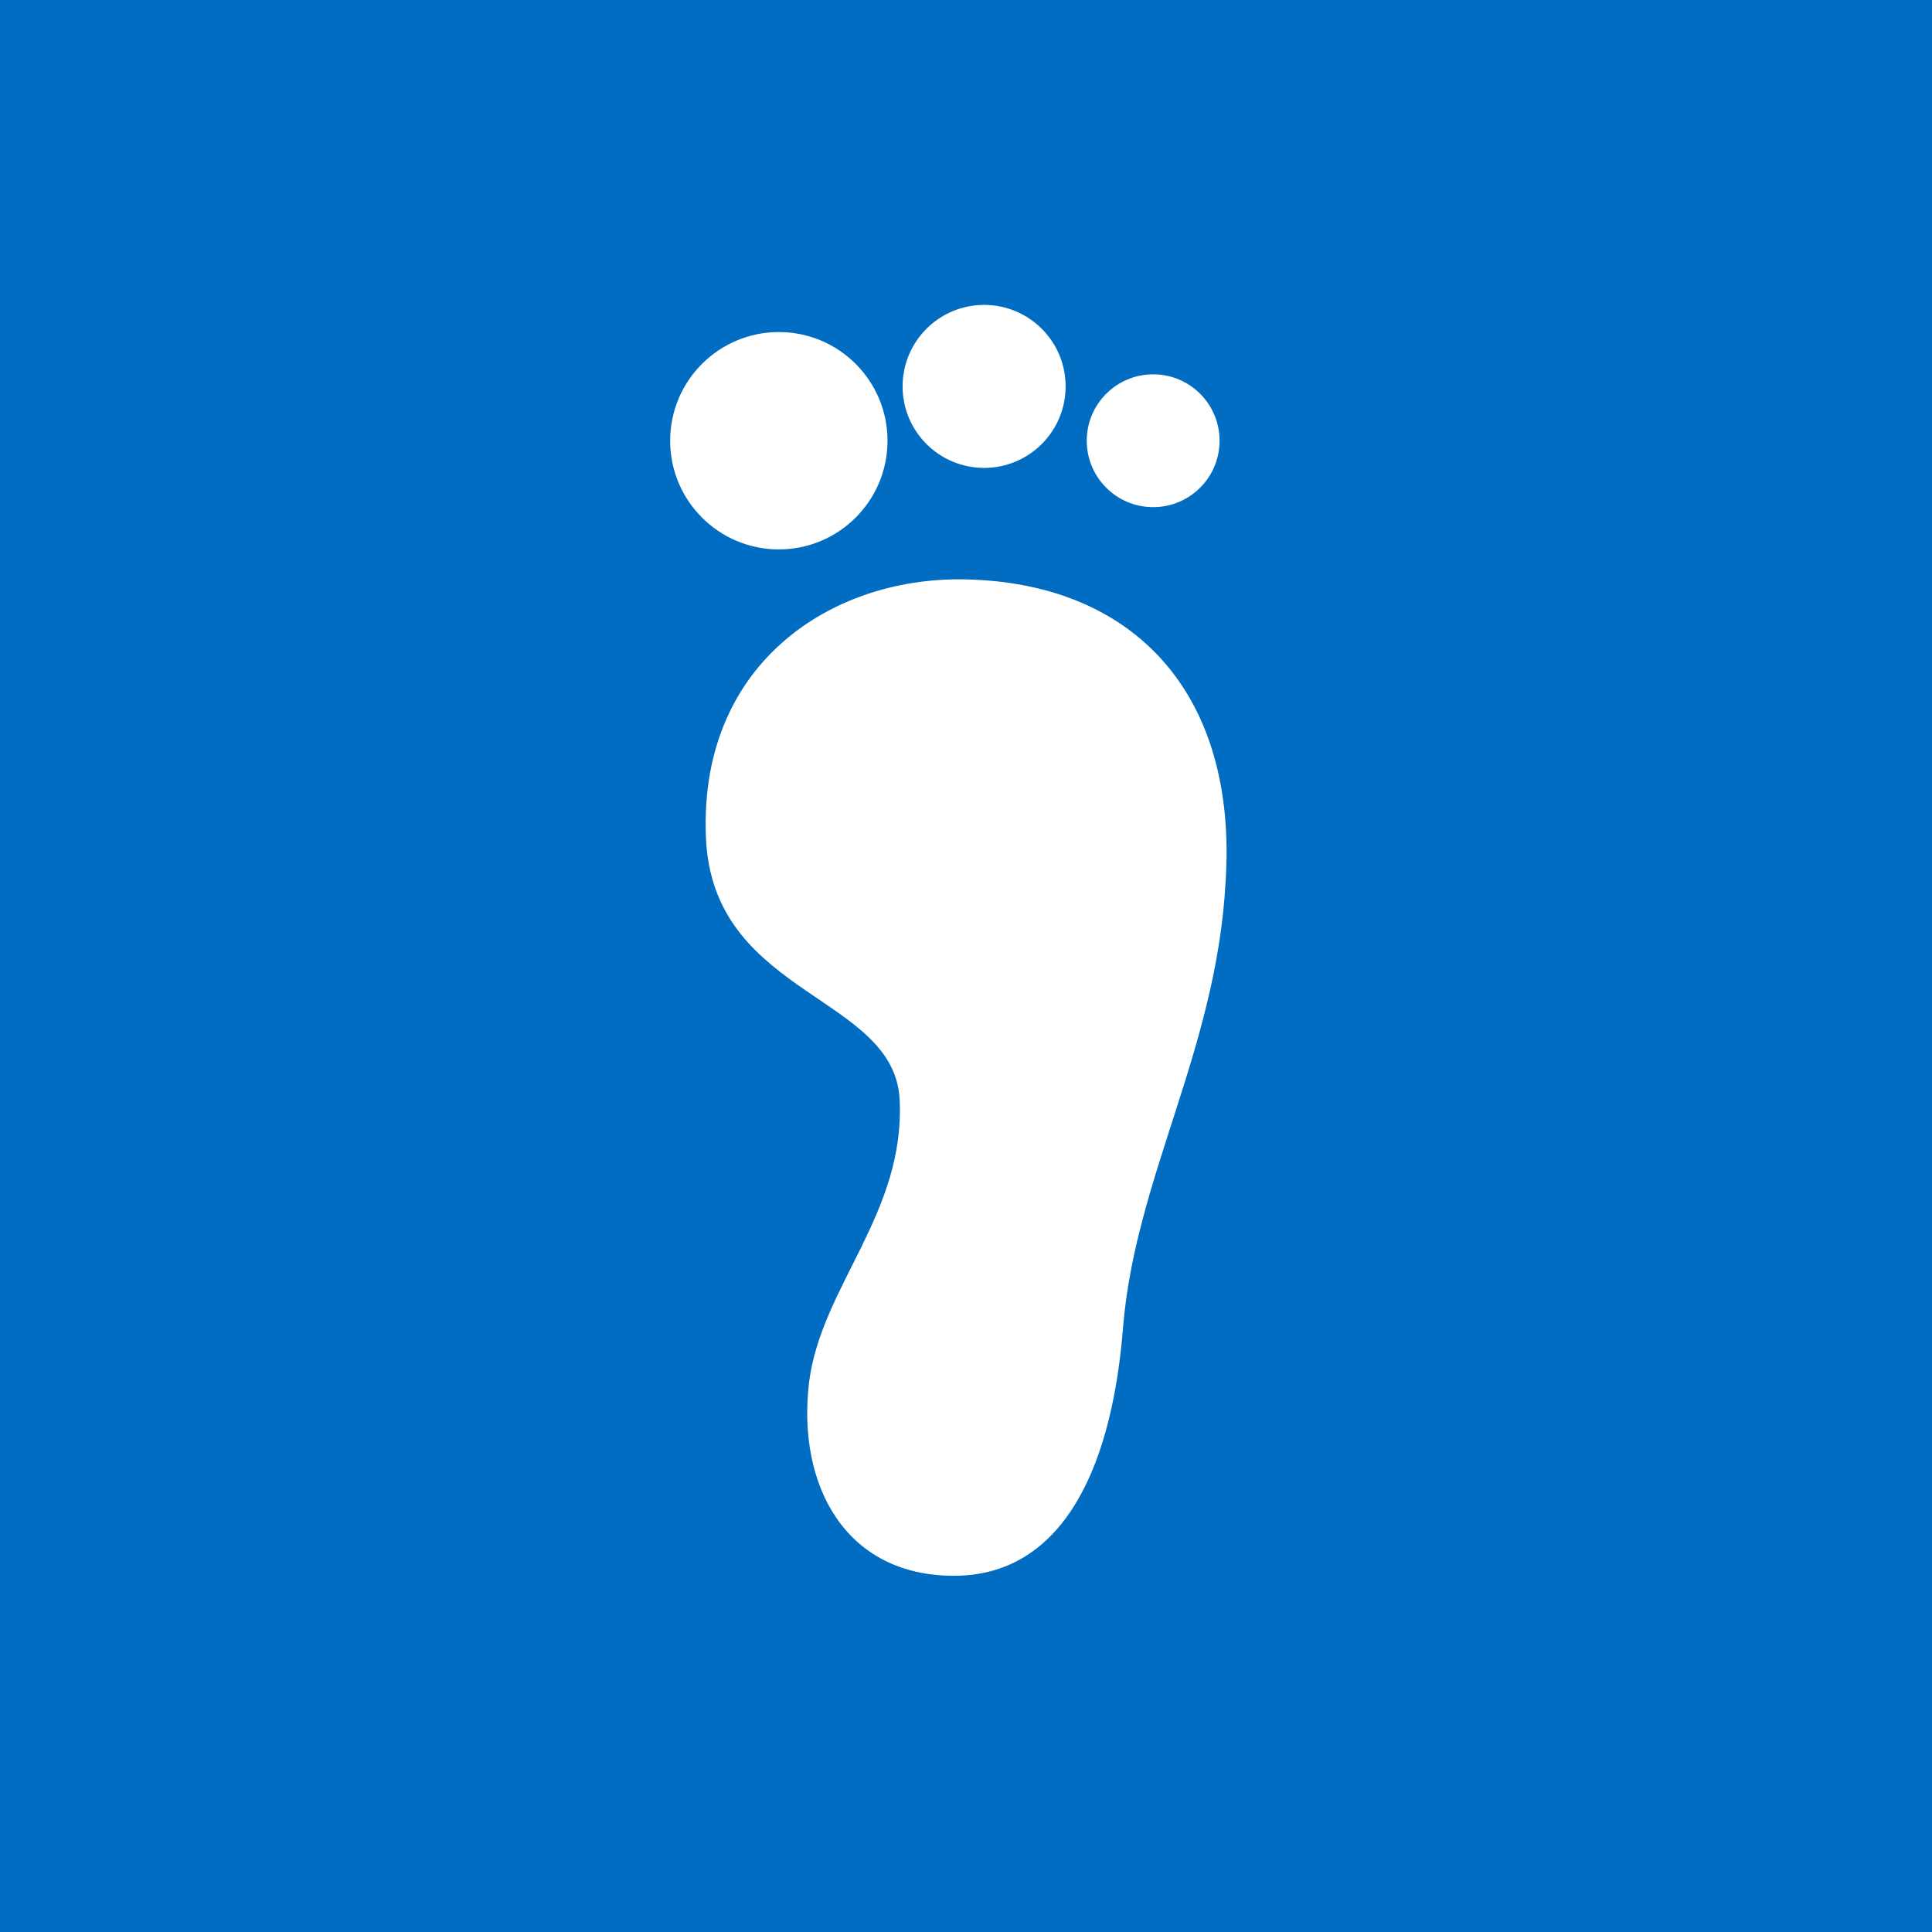
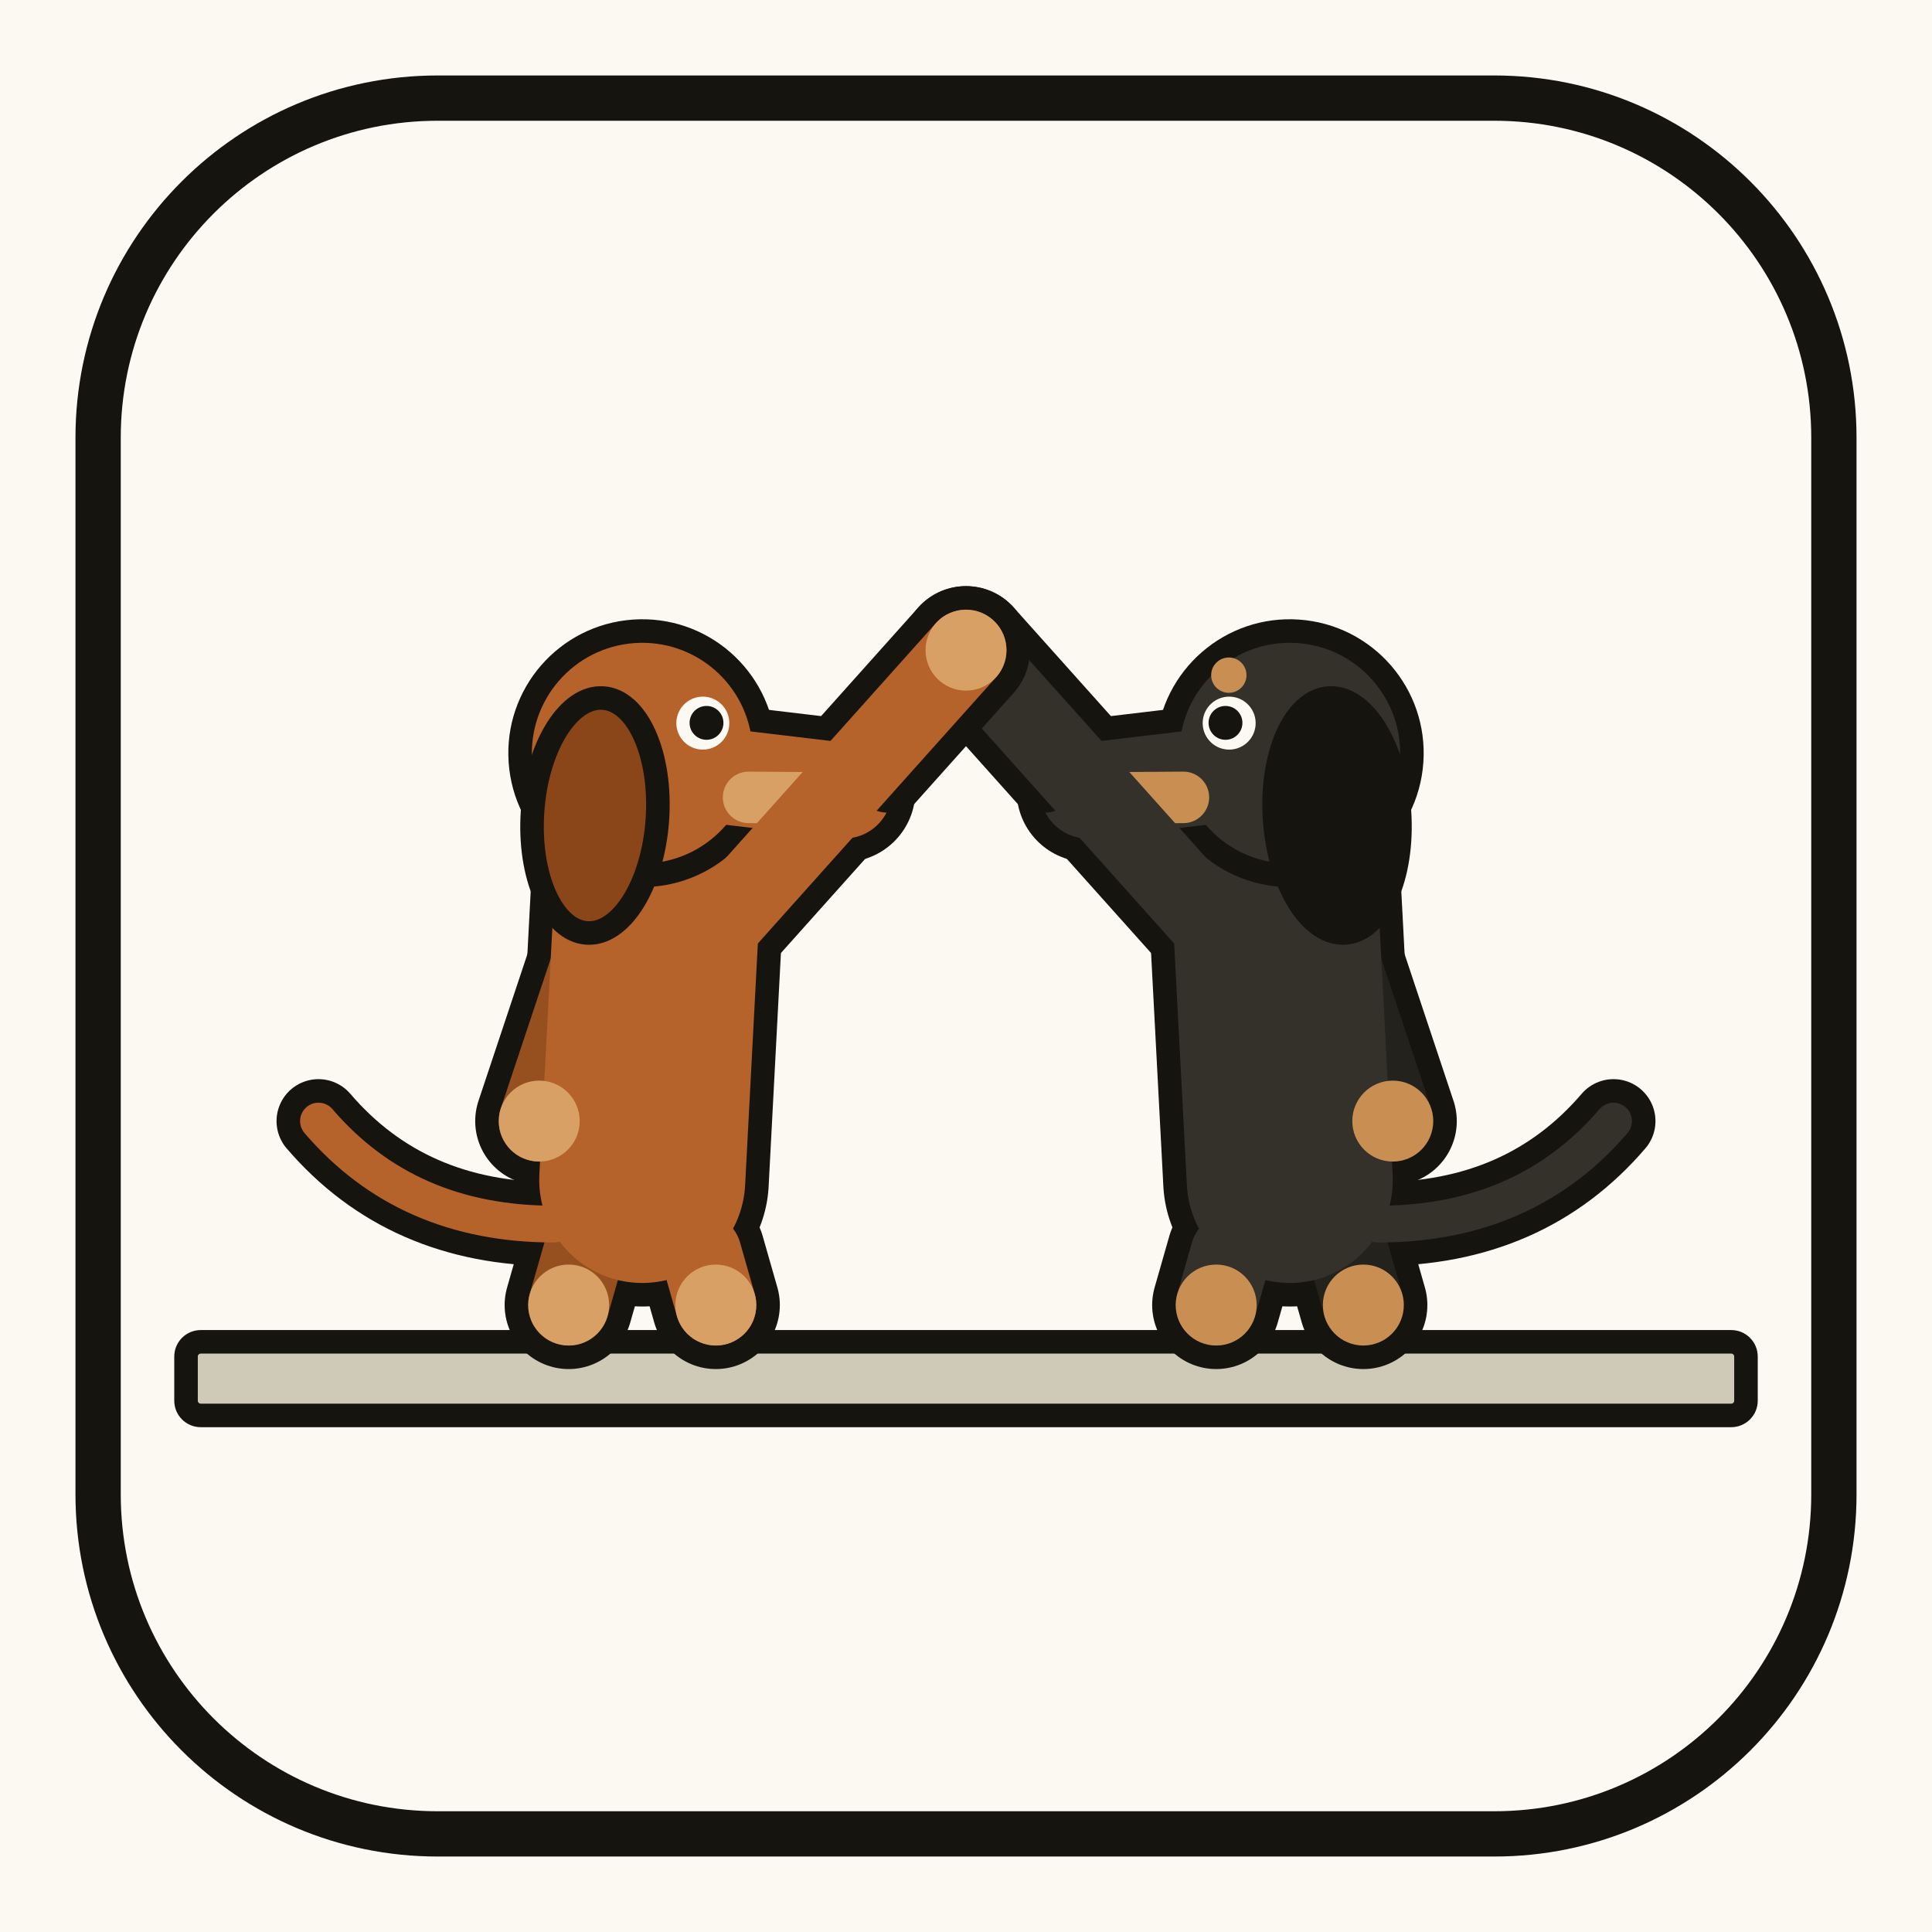
<svg xmlns="http://www.w3.org/2000/svg" viewBox="0 0 512 512">
-   <rect width="512" height="512" fill="#006dc3" />
-   <g fill="#ffffff" transform="translate(256 256) scale(0.8) translate(-266 -290)">
-     <g>
-       <path d="M180 250 C 176 190 222 160 268 162 C 322 164 356 200 352 262 C 349 318 322 360 318 410 C 314 460 296 492 262 492 C 226 492 210 462 214 428 C 218 396 246 372 244 334 C 242 300 184 300 180 250 Z" />
-       <circle cx="204" cy="116" r="36" />
-       <circle cx="272" cy="98" r="27" />
-       <circle cx="328" cy="116" r="22" />
+   <rect width="512" height="512" fill="#fbf9f2" />
+   <rect x="26" y="26" width="460" height="460" rx="90" fill="none" stroke="#16140f" stroke-width="12" />
+   <g transform="translate(256 262) scale(1.95) translate(-200 -74)">
+     <rect x="94" y="122" width="212" height="10" rx="2" fill="#cfc9b8" stroke="#16140f" stroke-width="3.2" />
+     <g transform="translate(144 0)">
+       <path d="M108 110 L110 117" fill="none" stroke="#16140f" stroke-width="17.4" stroke-linecap="round" stroke-linejoin="round" />
+       <path d="M106 68 L114 92" fill="none" stroke="#16140f" stroke-width="17.4" stroke-linecap="round" stroke-linejoin="round" />
+       <path d="M92 110 L90 117" fill="none" stroke="#16140f" stroke-width="17.4" stroke-linecap="round" stroke-linejoin="round" />
+       <path d="M90 66 L56 28" fill="none" stroke="#16140f" stroke-width="17.4" stroke-linecap="round" stroke-linejoin="round" />
+       <path d="M112 106 Q132 106 144 92" fill="none" stroke="#16140f" stroke-width="11.4" stroke-linecap="round" stroke-linejoin="round" />
+       <path d="M100 100 L98 62" fill="none" stroke="#16140f" stroke-width="34.4" stroke-linecap="round" stroke-linejoin="round" />
+       <path d="M108 110 L110 117" fill="none" stroke="#24221d" stroke-width="11" stroke-linecap="round" stroke-linejoin="round" />
+       <path d="M106 68 L114 92" fill="none" stroke="#24221d" stroke-width="11" stroke-linecap="round" stroke-linejoin="round" />
+       <path d="M112 106 Q132 106 144 92" fill="none" stroke="#34312b" stroke-width="5" stroke-linecap="round" stroke-linejoin="round" />
+       <path d="M100 100 L98 62" fill="none" stroke="#34312b" stroke-width="28" stroke-linecap="round" stroke-linejoin="round" />
+       <path d="M92 110 L90 117" fill="none" stroke="#34312b" stroke-width="11" stroke-linecap="round" stroke-linejoin="round" />
+       <circle cx="110" cy="117" r="5.5" fill="#c98f52" />
+       <circle cx="114" cy="92" r="5.5" fill="#c98f52" />
+       <circle cx="90" cy="117" r="5.5" fill="#c98f52" />
+       <g transform="translate(100 42) rotate(4)">
+         <circle r="18.2" fill="#16140f" />
+         <path d="M-6 3 L-27 7" fill="none" stroke="#16140f" stroke-width="19.4" stroke-linecap="round" stroke-linejoin="round" />
+         <circle r="15" fill="#34312b" />
+         <path d="M-6 3 L-27 7" fill="none" stroke="#34312b" stroke-width="13" stroke-linecap="round" stroke-linejoin="round" />
+         <path d="M-14 7 L-27 8" fill="none" stroke="#c98f52" stroke-width="7" stroke-linecap="round" stroke-linejoin="round" />
+         <circle cx="-33" cy="6" r="4.4" fill="#16140f" />
+         <circle cx="-8.5" cy="-3.5" r="3.6" fill="#fbf9f2" />
+         <circle cx="-9" cy="-3.5" r="2.3" fill="#16140f" />
+         <circle cx="-9" cy="-10" r="2.4" fill="#c98f52" />
+         <ellipse cx="7" cy="8" rx="8.5" ry="16" transform="rotate(-8 7 8)" fill="#16140f" stroke="#16140f" stroke-width="3.2" />
+       </g>
+       <path d="M90 66 L56 28" fill="none" stroke="#34312b" stroke-width="11" stroke-linecap="round" stroke-linejoin="round" />
+       <circle cx="56" cy="28" r="5.5" fill="#c98f52" />
+     </g>
+     <g transform="translate(256 0) scale(-1 1)">
+       <path d="M108 110 L110 117" fill="none" stroke="#16140f" stroke-width="17.4" stroke-linecap="round" stroke-linejoin="round" />
+       <path d="M106 68 L114 92" fill="none" stroke="#16140f" stroke-width="17.4" stroke-linecap="round" stroke-linejoin="round" />
+       <path d="M92 110 L90 117" fill="none" stroke="#16140f" stroke-width="17.4" stroke-linecap="round" stroke-linejoin="round" />
+       <path d="M90 66 L56 28" fill="none" stroke="#16140f" stroke-width="17.4" stroke-linecap="round" stroke-linejoin="round" />
+       <path d="M112 106 Q132 106 144 92" fill="none" stroke="#16140f" stroke-width="11.4" stroke-linecap="round" stroke-linejoin="round" />
+       <path d="M100 100 L98 62" fill="none" stroke="#16140f" stroke-width="34.4" stroke-linecap="round" stroke-linejoin="round" />
+       <path d="M108 110 L110 117" fill="none" stroke="#96501f" stroke-width="11" stroke-linecap="round" stroke-linejoin="round" />
+       <path d="M106 68 L114 92" fill="none" stroke="#96501f" stroke-width="11" stroke-linecap="round" stroke-linejoin="round" />
+       <path d="M112 106 Q132 106 144 92" fill="none" stroke="#b5622b" stroke-width="5" stroke-linecap="round" stroke-linejoin="round" />
+       <path d="M100 100 L98 62" fill="none" stroke="#b5622b" stroke-width="28" stroke-linecap="round" stroke-linejoin="round" />
+       <path d="M92 110 L90 117" fill="none" stroke="#b5622b" stroke-width="11" stroke-linecap="round" stroke-linejoin="round" />
+       <circle cx="110" cy="117" r="5.5" fill="#d9a066" />
+       <circle cx="114" cy="92" r="5.5" fill="#d9a066" />
+       <circle cx="90" cy="117" r="5.5" fill="#d9a066" />
+       <g transform="translate(100 42) rotate(4)">
+         <circle r="18.2" fill="#16140f" />
+         <path d="M-6 3 L-27 7" fill="none" stroke="#16140f" stroke-width="19.4" stroke-linecap="round" stroke-linejoin="round" />
+         <circle r="15" fill="#b5622b" />
+         <path d="M-6 3 L-27 7" fill="none" stroke="#b5622b" stroke-width="13" stroke-linecap="round" stroke-linejoin="round" />
+         <path d="M-14 7 L-27 8" fill="none" stroke="#d9a066" stroke-width="7" stroke-linecap="round" stroke-linejoin="round" />
+         <circle cx="-33" cy="6" r="4.4" fill="#16140f" />
+         <circle cx="-8.5" cy="-3.5" r="3.6" fill="#fbf9f2" />
+         <circle cx="-9" cy="-3.5" r="2.3" fill="#16140f" />
+         <ellipse cx="7" cy="8" rx="8.5" ry="16" transform="rotate(-8 7 8)" fill="#8a4518" stroke="#16140f" stroke-width="3.2" />
+       </g>
+       <path d="M90 66 L56 28" fill="none" stroke="#b5622b" stroke-width="11" stroke-linecap="round" stroke-linejoin="round" />
+       <circle cx="56" cy="28" r="5.5" fill="#d9a066" />
    </g>
  </g>
</svg>
